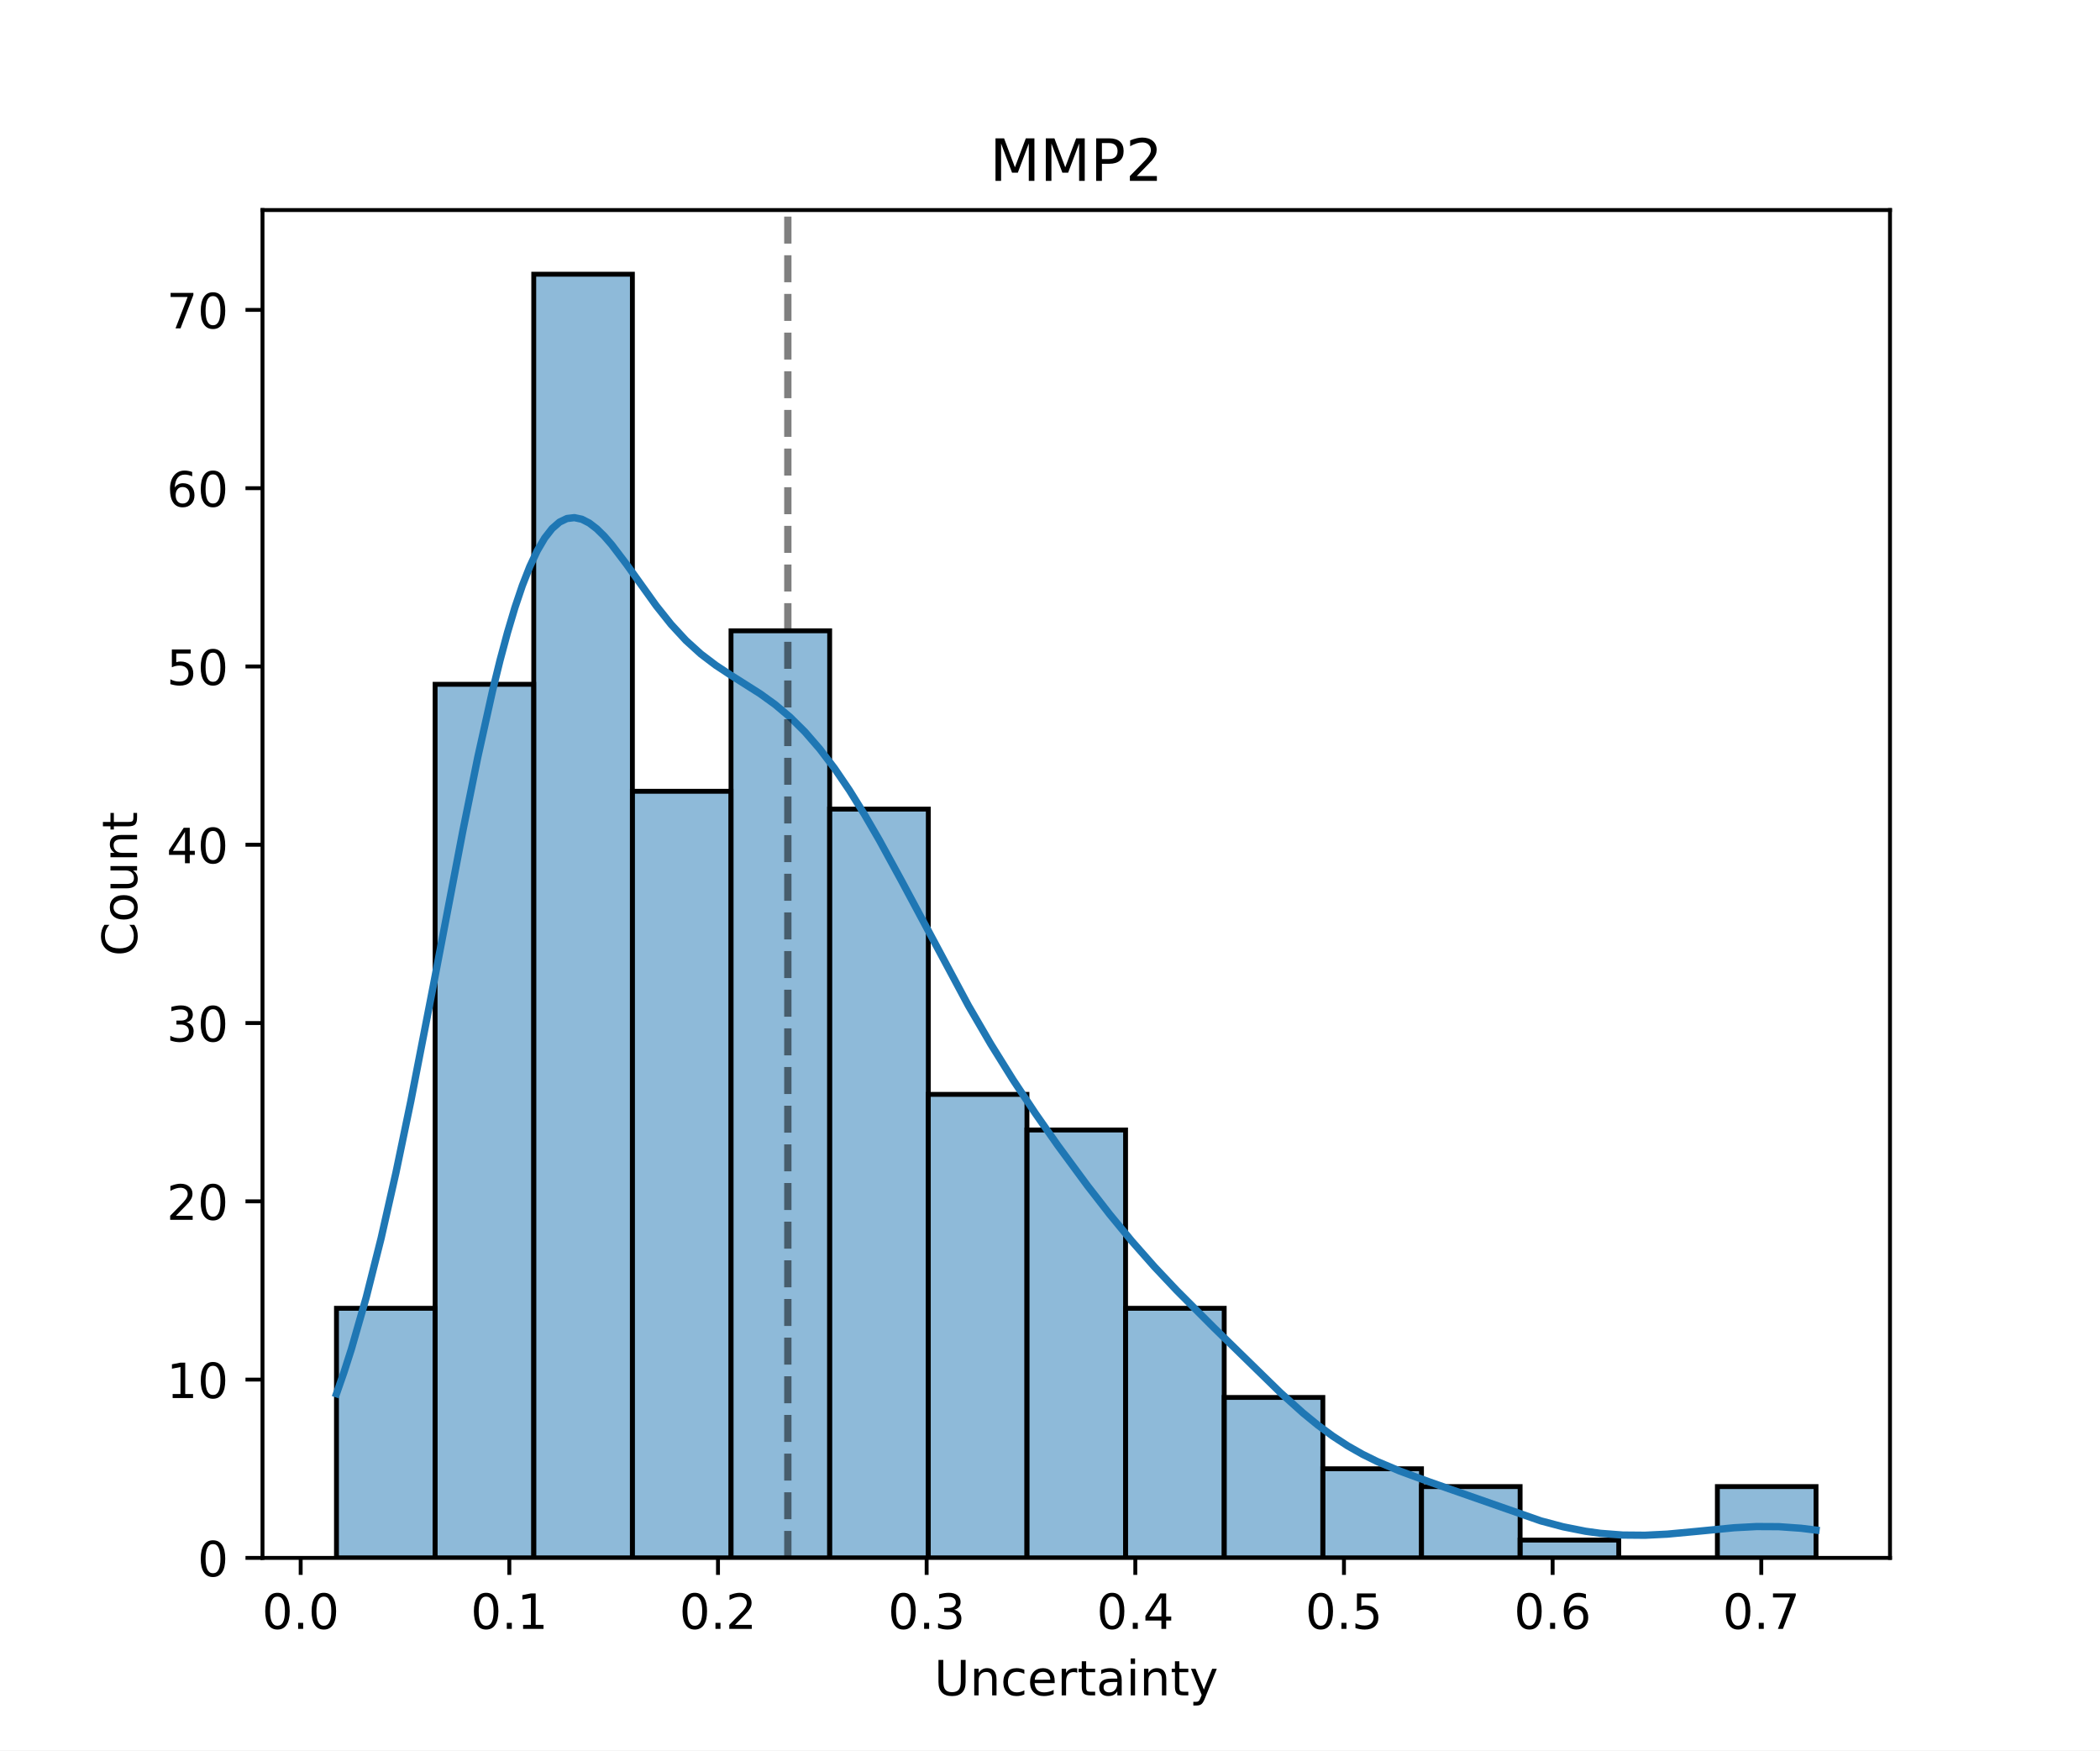
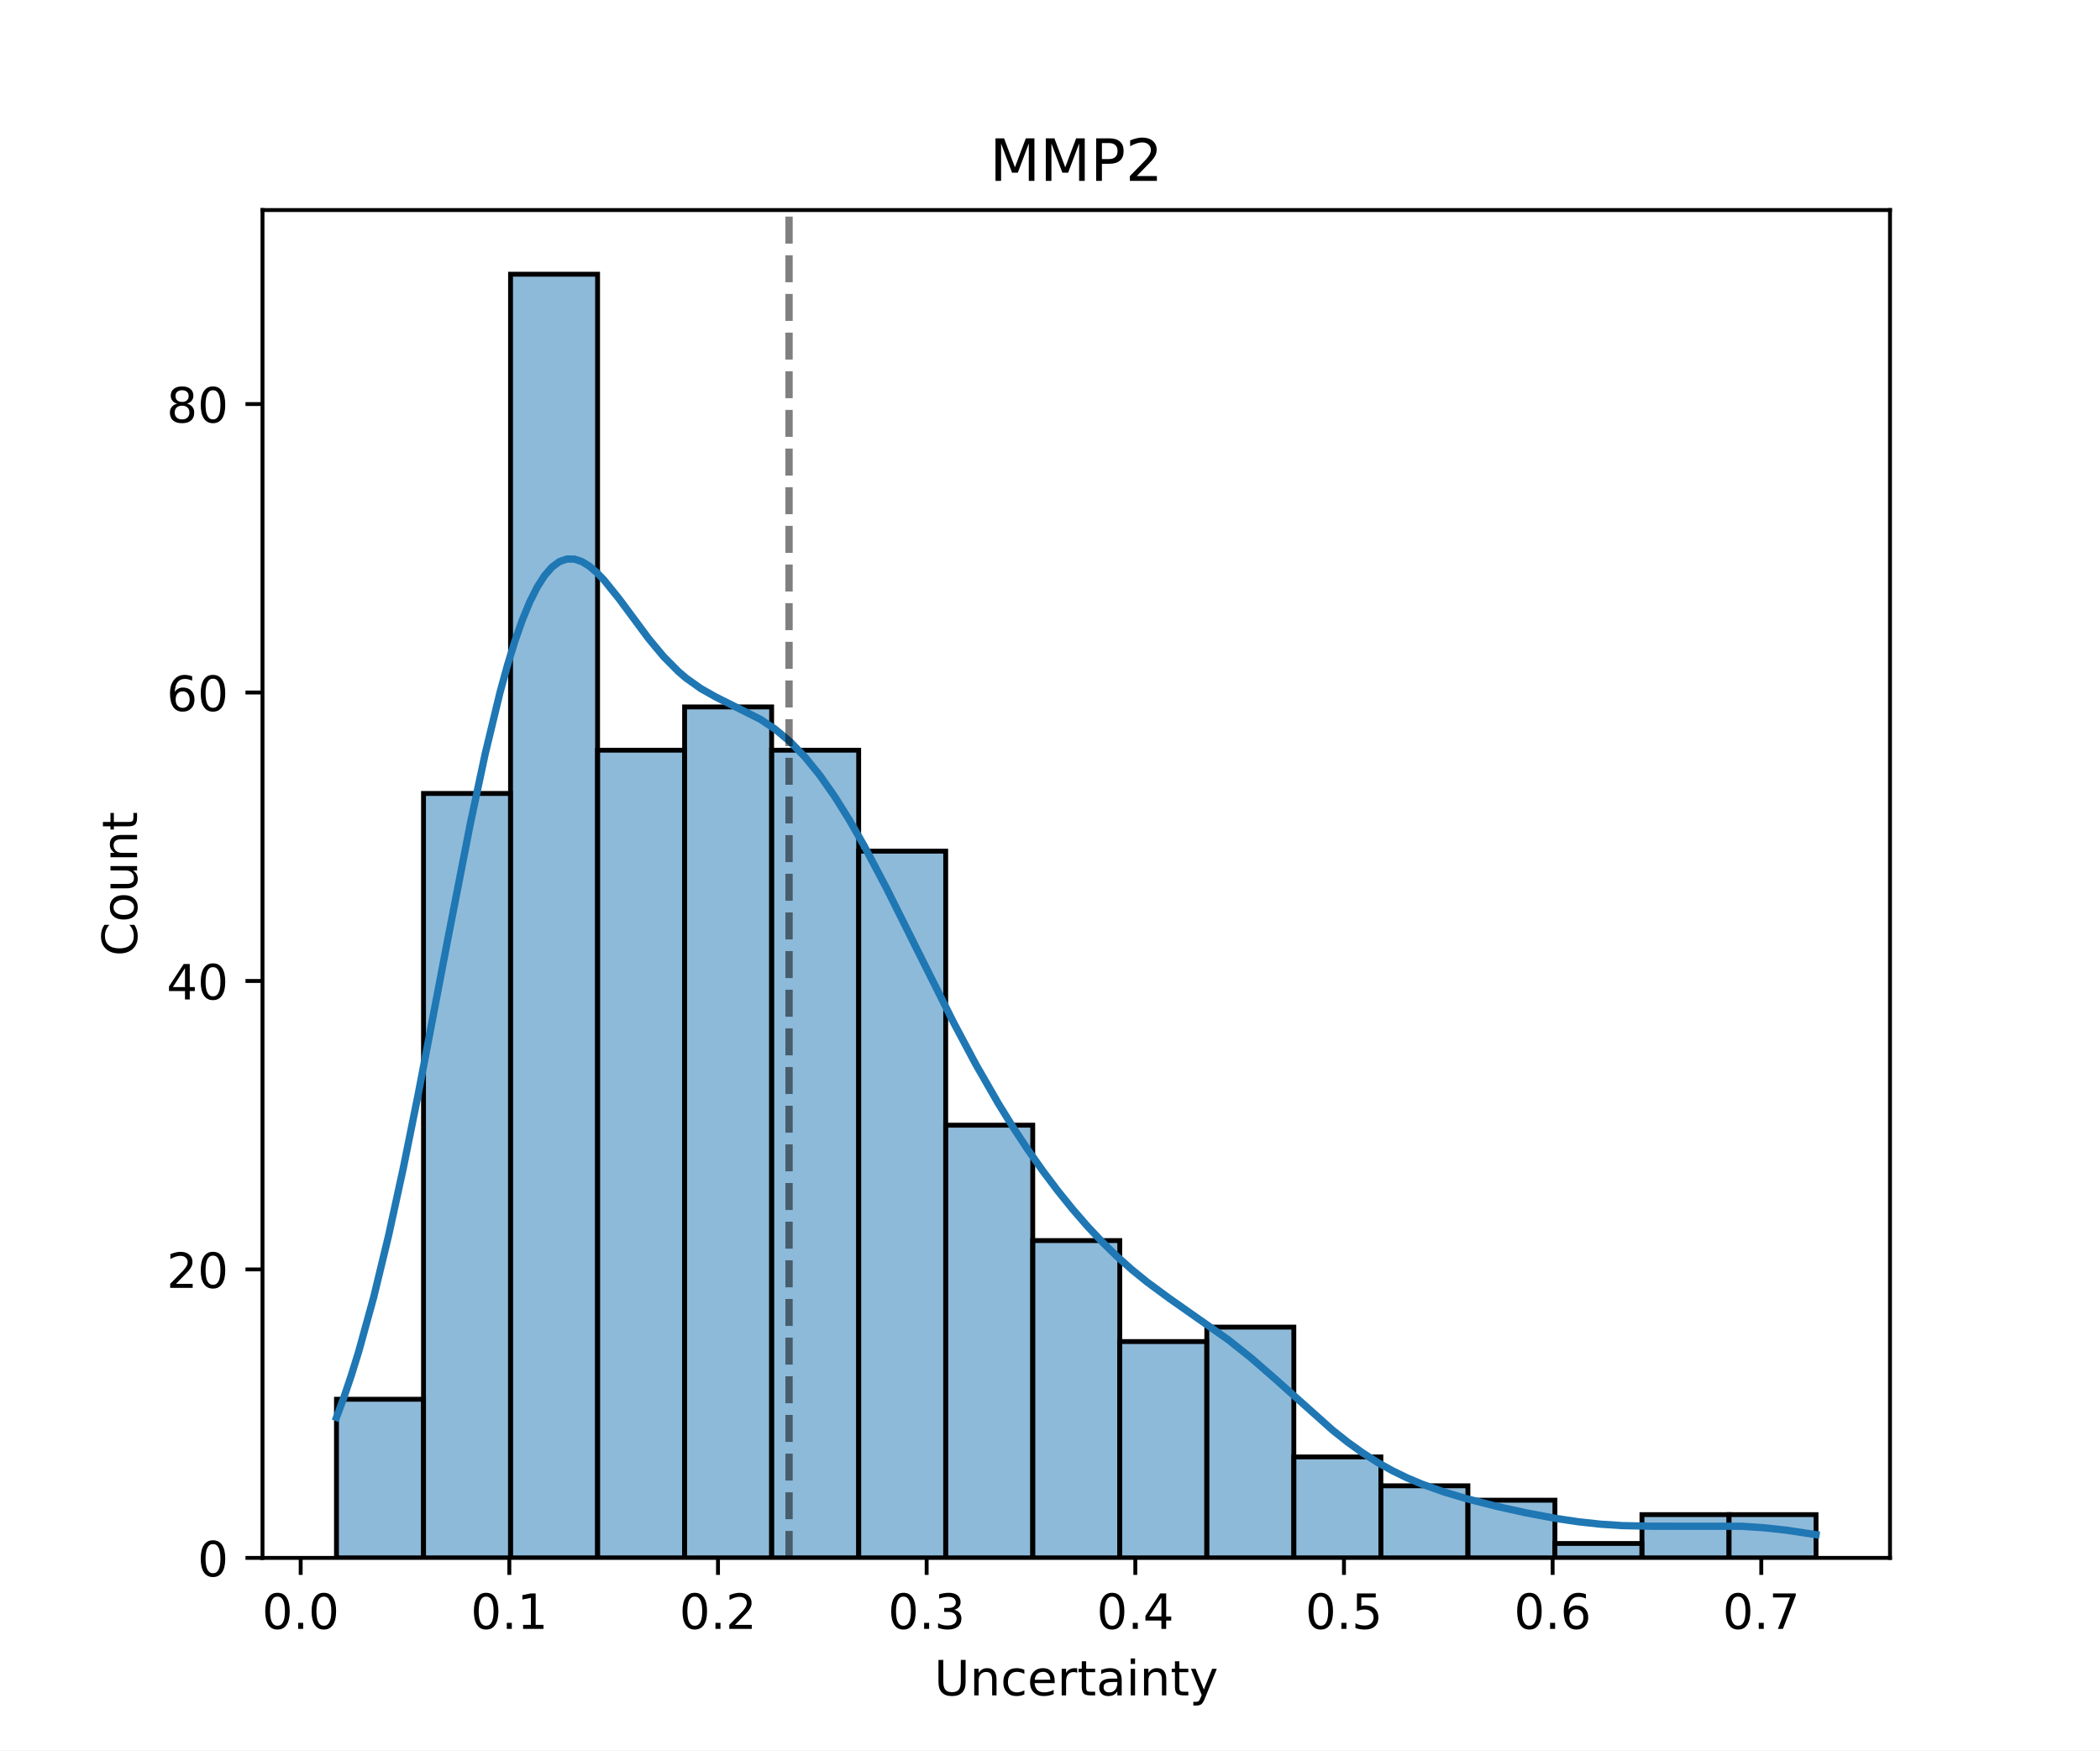
<svg xmlns="http://www.w3.org/2000/svg" xmlns:xlink="http://www.w3.org/1999/xlink" width="432pt" height="360pt" viewBox="0 0 432 360" version="1.1">
  <defs>
    <style type="text/css">*{stroke-linejoin: round; stroke-linecap: butt}</style>
  </defs>
  <g id="figure_1">
    <g id="patch_1">
      <path d="M 0 360  L 432 360  L 432 0  L 0 0  z " style="fill: #ffffff" />
    </g>
    <g id="axes_1">
      <g id="patch_2">
        <path d="M 54 320.4  L 388.8 320.4  L 388.8 43.2  L 54 43.2  z " style="fill: #ffffff" />
      </g>
      <g id="patch_3">
-         <path d="M 69.218 320.4  L 89.509 320.4  L 89.509 269.067  L 69.218 269.067  z " clip-path="url(#pa993a6d101)" style="fill: #1f77b4; fill-opacity: 0.5; stroke: #000000; stroke-linejoin: miter" />
+         <path d="M 69.218 320.4  L 87.122 320.4  L 87.122 287.771  L 69.218 287.771  z " clip-path="url(#p319f22c70b)" style="fill: #1f77b4; fill-opacity: 0.5; stroke: #000000; stroke-linejoin: miter" />
      </g>
      <g id="patch_4">
-         <path d="M 89.509 320.4  L 109.8 320.4  L 109.8 140.733  L 89.509 140.733  z " clip-path="url(#pa993a6d101)" style="fill: #1f77b4; fill-opacity: 0.5; stroke: #000000; stroke-linejoin: miter" />
+         <path d="M 87.122 320.4  L 105.026 320.4  L 105.026 163.187  L 87.122 163.187  z " clip-path="url(#p319f22c70b)" style="fill: #1f77b4; fill-opacity: 0.5; stroke: #000000; stroke-linejoin: miter" />
      </g>
      <g id="patch_5">
-         <path d="M 109.8 320.4  L 130.091 320.4  L 130.091 56.4  L 109.8 56.4  z " clip-path="url(#pa993a6d101)" style="fill: #1f77b4; fill-opacity: 0.5; stroke: #000000; stroke-linejoin: miter" />
+         <path d="M 105.026 320.4  L 122.929 320.4  L 122.929 56.4  L 105.026 56.4  z " clip-path="url(#p319f22c70b)" style="fill: #1f77b4; fill-opacity: 0.5; stroke: #000000; stroke-linejoin: miter" />
      </g>
      <g id="patch_6">
-         <path d="M 130.091 320.4  L 150.382 320.4  L 150.382 162.733  L 130.091 162.733  z " clip-path="url(#pa993a6d101)" style="fill: #1f77b4; fill-opacity: 0.5; stroke: #000000; stroke-linejoin: miter" />
+         <path d="M 122.929 320.4  L 140.833 320.4  L 140.833 154.288  L 122.929 154.288  z " clip-path="url(#p319f22c70b)" style="fill: #1f77b4; fill-opacity: 0.5; stroke: #000000; stroke-linejoin: miter" />
      </g>
      <g id="patch_7">
-         <path d="M 150.382 320.4  L 170.673 320.4  L 170.673 129.733  L 150.382 129.733  z " clip-path="url(#pa993a6d101)" style="fill: #1f77b4; fill-opacity: 0.5; stroke: #000000; stroke-linejoin: miter" />
+         <path d="M 140.833 320.4  L 158.737 320.4  L 158.737 145.389  L 140.833 145.389  z " clip-path="url(#p319f22c70b)" style="fill: #1f77b4; fill-opacity: 0.5; stroke: #000000; stroke-linejoin: miter" />
      </g>
      <g id="patch_8">
-         <path d="M 170.673 320.4  L 190.964 320.4  L 190.964 166.4  L 170.673 166.4  z " clip-path="url(#pa993a6d101)" style="fill: #1f77b4; fill-opacity: 0.5; stroke: #000000; stroke-linejoin: miter" />
+         <path d="M 158.737 320.4  L 176.641 320.4  L 176.641 154.288  L 158.737 154.288  z " clip-path="url(#p319f22c70b)" style="fill: #1f77b4; fill-opacity: 0.5; stroke: #000000; stroke-linejoin: miter" />
      </g>
      <g id="patch_9">
-         <path d="M 190.964 320.4  L 211.255 320.4  L 211.255 225.067  L 190.964 225.067  z " clip-path="url(#pa993a6d101)" style="fill: #1f77b4; fill-opacity: 0.5; stroke: #000000; stroke-linejoin: miter" />
+         <path d="M 176.641 320.4  L 194.544 320.4  L 194.544 175.052  L 176.641 175.052  z " clip-path="url(#p319f22c70b)" style="fill: #1f77b4; fill-opacity: 0.5; stroke: #000000; stroke-linejoin: miter" />
      </g>
      <g id="patch_10">
-         <path d="M 211.255 320.4  L 231.545 320.4  L 231.545 232.4  L 211.255 232.4  z " clip-path="url(#pa993a6d101)" style="fill: #1f77b4; fill-opacity: 0.5; stroke: #000000; stroke-linejoin: miter" />
+         <path d="M 194.544 320.4  L 212.448 320.4  L 212.448 231.411  L 194.544 231.411  z " clip-path="url(#p319f22c70b)" style="fill: #1f77b4; fill-opacity: 0.5; stroke: #000000; stroke-linejoin: miter" />
      </g>
      <g id="patch_11">
-         <path d="M 231.545 320.4  L 251.836 320.4  L 251.836 269.067  L 231.545 269.067  z " clip-path="url(#pa993a6d101)" style="fill: #1f77b4; fill-opacity: 0.5; stroke: #000000; stroke-linejoin: miter" />
+         <path d="M 212.448 320.4  L 230.352 320.4  L 230.352 255.142  L 212.448 255.142  z " clip-path="url(#p319f22c70b)" style="fill: #1f77b4; fill-opacity: 0.5; stroke: #000000; stroke-linejoin: miter" />
      </g>
      <g id="patch_12">
-         <path d="M 251.836 320.4  L 272.127 320.4  L 272.127 287.4  L 251.836 287.4  z " clip-path="url(#pa993a6d101)" style="fill: #1f77b4; fill-opacity: 0.5; stroke: #000000; stroke-linejoin: miter" />
+         <path d="M 230.352 320.4  L 248.256 320.4  L 248.256 275.906  L 230.352 275.906  z " clip-path="url(#p319f22c70b)" style="fill: #1f77b4; fill-opacity: 0.5; stroke: #000000; stroke-linejoin: miter" />
      </g>
      <g id="patch_13">
-         <path d="M 272.127 320.4  L 292.418 320.4  L 292.418 302.067  L 272.127 302.067  z " clip-path="url(#pa993a6d101)" style="fill: #1f77b4; fill-opacity: 0.5; stroke: #000000; stroke-linejoin: miter" />
+         <path d="M 248.256 320.4  L 266.159 320.4  L 266.159 272.939  L 248.256 272.939  z " clip-path="url(#p319f22c70b)" style="fill: #1f77b4; fill-opacity: 0.5; stroke: #000000; stroke-linejoin: miter" />
      </g>
      <g id="patch_14">
-         <path d="M 292.418 320.4  L 312.709 320.4  L 312.709 305.733  L 292.418 305.733  z " clip-path="url(#pa993a6d101)" style="fill: #1f77b4; fill-opacity: 0.5; stroke: #000000; stroke-linejoin: miter" />
+         <path d="M 266.159 320.4  L 284.063 320.4  L 284.063 299.636  L 266.159 299.636  z " clip-path="url(#p319f22c70b)" style="fill: #1f77b4; fill-opacity: 0.5; stroke: #000000; stroke-linejoin: miter" />
      </g>
      <g id="patch_15">
-         <path d="M 312.709 320.4  L 333 320.4  L 333 316.733  L 312.709 316.733  z " clip-path="url(#pa993a6d101)" style="fill: #1f77b4; fill-opacity: 0.5; stroke: #000000; stroke-linejoin: miter" />
+         <path d="M 284.063 320.4  L 301.967 320.4  L 301.967 305.569  L 284.063 305.569  z " clip-path="url(#p319f22c70b)" style="fill: #1f77b4; fill-opacity: 0.5; stroke: #000000; stroke-linejoin: miter" />
      </g>
      <g id="patch_16">
-         <path d="M 333 320.4  L 353.291 320.4  L 353.291 320.4  L 333 320.4  z " clip-path="url(#pa993a6d101)" style="fill: #1f77b4; fill-opacity: 0.5; stroke: #000000; stroke-linejoin: miter" />
+         <path d="M 301.967 320.4  L 319.871 320.4  L 319.871 308.535  L 301.967 308.535  z " clip-path="url(#p319f22c70b)" style="fill: #1f77b4; fill-opacity: 0.5; stroke: #000000; stroke-linejoin: miter" />
      </g>
      <g id="patch_17">
-         <path d="M 353.291 320.4  L 373.582 320.4  L 373.582 305.733  L 353.291 305.733  z " clip-path="url(#pa993a6d101)" style="fill: #1f77b4; fill-opacity: 0.5; stroke: #000000; stroke-linejoin: miter" />
+         <path d="M 319.871 320.4  L 337.774 320.4  L 337.774 317.434  L 319.871 317.434  z " clip-path="url(#p319f22c70b)" style="fill: #1f77b4; fill-opacity: 0.5; stroke: #000000; stroke-linejoin: miter" />
+       </g>
+       <g id="patch_18">
+         <path d="M 337.774 320.4  L 355.678 320.4  L 355.678 311.501  L 337.774 311.501  z " clip-path="url(#p319f22c70b)" style="fill: #1f77b4; fill-opacity: 0.5; stroke: #000000; stroke-linejoin: miter" />
+       </g>
+       <g id="patch_19">
+         <path d="M 355.678 320.4  L 373.582 320.4  L 373.582 311.501  L 355.678 311.501  z " clip-path="url(#p319f22c70b)" style="fill: #1f77b4; fill-opacity: 0.5; stroke: #000000; stroke-linejoin: miter" />
      </g>
      <g id="matplotlib.axis_1">
        <g id="xtick_1">
          <g id="line2d_1">
            <defs>
-               <path id="mb281f52b2d" d="M 0 0  L 0 3.5  " style="stroke: #000000; stroke-width: 0.8" />
+               <path id="m551ea3396e" d="M 0 0  L 0 3.5  " style="stroke: #000000; stroke-width: 0.8" />
            </defs>
            <g>
-               <use xlink:href="#mb281f52b2d" x="61.853" y="320.4" style="stroke: #000000; stroke-width: 0.8" />
+               <use xlink:href="#m551ea3396e" x="61.853" y="320.4" style="stroke: #000000; stroke-width: 0.8" />
            </g>
          </g>
          <g id="text_1">
            <g transform="translate(53.90095 334.9984) scale(0.1 -0.1)">
              <defs>
                <path id="DejaVuSans-30" d="M 2034 4250  Q 1547 4250 1301 3770  Q 1056 3291 1056 2328  Q 1056 1369 1301 889  Q 1547 409 2034 409  Q 2525 409 2770 889  Q 3016 1369 3016 2328  Q 3016 3291 2770 3770  Q 2525 4250 2034 4250  z M 2034 4750  Q 2819 4750 3233 4129  Q 3647 3509 3647 2328  Q 3647 1150 3233 529  Q 2819 -91 2034 -91  Q 1250 -91 836 529  Q 422 1150 422 2328  Q 422 3509 836 4129  Q 1250 4750 2034 4750  z " transform="scale(0.015625)" />
                <path id="DejaVuSans-2e" d="M 684 794  L 1344 794  L 1344 0  L 684 0  L 684 794  z " transform="scale(0.015625)" />
              </defs>
              <use xlink:href="#DejaVuSans-30" />
              <use xlink:href="#DejaVuSans-2e" transform="translate(63.62305 0)" />
              <use xlink:href="#DejaVuSans-30" transform="translate(95.41016 0)" />
            </g>
          </g>
        </g>
        <g id="xtick_2">
          <g id="line2d_2">
            <g>
-               <use xlink:href="#mb281f52b2d" x="104.777" y="320.4" style="stroke: #000000; stroke-width: 0.8" />
+               <use xlink:href="#m551ea3396e" x="104.777" y="320.4" style="stroke: #000000; stroke-width: 0.8" />
            </g>
          </g>
          <g id="text_2">
            <g transform="translate(96.82496 334.9984) scale(0.1 -0.1)">
              <defs>
                <path id="DejaVuSans-31" d="M 794 531  L 1825 531  L 1825 4091  L 703 3866  L 703 4441  L 1819 4666  L 2450 4666  L 2450 531  L 3481 531  L 3481 0  L 794 0  L 794 531  z " transform="scale(0.015625)" />
              </defs>
              <use xlink:href="#DejaVuSans-30" />
              <use xlink:href="#DejaVuSans-2e" transform="translate(63.62305 0)" />
              <use xlink:href="#DejaVuSans-31" transform="translate(95.41016 0)" />
            </g>
          </g>
        </g>
        <g id="xtick_3">
          <g id="line2d_3">
            <g>
-               <use xlink:href="#mb281f52b2d" x="147.701" y="320.4" style="stroke: #000000; stroke-width: 0.8" />
+               <use xlink:href="#m551ea3396e" x="147.701" y="320.4" style="stroke: #000000; stroke-width: 0.8" />
            </g>
          </g>
          <g id="text_3">
            <g transform="translate(139.749 334.9984) scale(0.1 -0.1)">
              <defs>
                <path id="DejaVuSans-32" d="M 1228 531  L 3431 531  L 3431 0  L 469 0  L 469 531  Q 828 903 1448 1529  Q 2069 2156 2228 2338  Q 2531 2678 2651 2914  Q 2772 3150 2772 3378  Q 2772 3750 2511 3984  Q 2250 4219 1831 4219  Q 1534 4219 1204 4116  Q 875 4013 500 3803  L 500 4441  Q 881 4594 1212 4672  Q 1544 4750 1819 4750  Q 2544 4750 2975 4387  Q 3406 4025 3406 3419  Q 3406 3131 3298 2873  Q 3191 2616 2906 2266  Q 2828 2175 2409 1742  Q 1991 1309 1228 531  z " transform="scale(0.015625)" />
              </defs>
              <use xlink:href="#DejaVuSans-30" />
              <use xlink:href="#DejaVuSans-2e" transform="translate(63.62305 0)" />
              <use xlink:href="#DejaVuSans-32" transform="translate(95.41016 0)" />
            </g>
          </g>
        </g>
        <g id="xtick_4">
          <g id="line2d_4">
            <g>
-               <use xlink:href="#mb281f52b2d" x="190.625" y="320.4" style="stroke: #000000; stroke-width: 0.8" />
+               <use xlink:href="#m551ea3396e" x="190.625" y="320.4" style="stroke: #000000; stroke-width: 0.8" />
            </g>
          </g>
          <g id="text_4">
            <g transform="translate(182.673 334.9984) scale(0.1 -0.1)">
              <defs>
                <path id="DejaVuSans-33" d="M 2597 2516  Q 3050 2419 3304 2112  Q 3559 1806 3559 1356  Q 3559 666 3084 287  Q 2609 -91 1734 -91  Q 1441 -91 1130 -33  Q 819 25 488 141  L 488 750  Q 750 597 1062 519  Q 1375 441 1716 441  Q 2309 441 2620 675  Q 2931 909 2931 1356  Q 2931 1769 2642 2001  Q 2353 2234 1838 2234  L 1294 2234  L 1294 2753  L 1863 2753  Q 2328 2753 2575 2939  Q 2822 3125 2822 3475  Q 2822 3834 2567 4026  Q 2313 4219 1838 4219  Q 1578 4219 1281 4162  Q 984 4106 628 3988  L 628 4550  Q 988 4650 1302 4700  Q 1616 4750 1894 4750  Q 2613 4750 3031 4423  Q 3450 4097 3450 3541  Q 3450 3153 3228 2886  Q 3006 2619 2597 2516  z " transform="scale(0.015625)" />
              </defs>
              <use xlink:href="#DejaVuSans-30" />
              <use xlink:href="#DejaVuSans-2e" transform="translate(63.62305 0)" />
              <use xlink:href="#DejaVuSans-33" transform="translate(95.41016 0)" />
            </g>
          </g>
        </g>
        <g id="xtick_5">
          <g id="line2d_5">
            <g>
-               <use xlink:href="#mb281f52b2d" x="233.549" y="320.4" style="stroke: #000000; stroke-width: 0.8" />
+               <use xlink:href="#m551ea3396e" x="233.549" y="320.4" style="stroke: #000000; stroke-width: 0.8" />
            </g>
          </g>
          <g id="text_5">
            <g transform="translate(225.597 334.9984) scale(0.1 -0.1)">
              <defs>
                <path id="DejaVuSans-34" d="M 2419 4116  L 825 1625  L 2419 1625  L 2419 4116  z M 2253 4666  L 3047 4666  L 3047 1625  L 3713 1625  L 3713 1100  L 3047 1100  L 3047 0  L 2419 0  L 2419 1100  L 313 1100  L 313 1709  L 2253 4666  z " transform="scale(0.015625)" />
              </defs>
              <use xlink:href="#DejaVuSans-30" />
              <use xlink:href="#DejaVuSans-2e" transform="translate(63.62305 0)" />
              <use xlink:href="#DejaVuSans-34" transform="translate(95.41016 0)" />
            </g>
          </g>
        </g>
        <g id="xtick_6">
          <g id="line2d_6">
            <g>
-               <use xlink:href="#mb281f52b2d" x="276.473" y="320.4" style="stroke: #000000; stroke-width: 0.8" />
+               <use xlink:href="#m551ea3396e" x="276.473" y="320.4" style="stroke: #000000; stroke-width: 0.8" />
            </g>
          </g>
          <g id="text_6">
            <g transform="translate(268.521 334.9984) scale(0.1 -0.1)">
              <defs>
                <path id="DejaVuSans-35" d="M 691 4666  L 3169 4666  L 3169 4134  L 1269 4134  L 1269 2991  Q 1406 3038 1543 3061  Q 1681 3084 1819 3084  Q 2600 3084 3056 2656  Q 3513 2228 3513 1497  Q 3513 744 3044 326  Q 2575 -91 1722 -91  Q 1428 -91 1123 -41  Q 819 9 494 109  L 494 744  Q 775 591 1075 516  Q 1375 441 1709 441  Q 2250 441 2565 725  Q 2881 1009 2881 1497  Q 2881 1984 2565 2268  Q 2250 2553 1709 2553  Q 1456 2553 1204 2497  Q 953 2441 691 2322  L 691 4666  z " transform="scale(0.015625)" />
              </defs>
              <use xlink:href="#DejaVuSans-30" />
              <use xlink:href="#DejaVuSans-2e" transform="translate(63.62305 0)" />
              <use xlink:href="#DejaVuSans-35" transform="translate(95.41016 0)" />
            </g>
          </g>
        </g>
        <g id="xtick_7">
          <g id="line2d_7">
            <g>
-               <use xlink:href="#mb281f52b2d" x="319.397" y="320.4" style="stroke: #000000; stroke-width: 0.8" />
+               <use xlink:href="#m551ea3396e" x="319.397" y="320.4" style="stroke: #000000; stroke-width: 0.8" />
            </g>
          </g>
          <g id="text_7">
            <g transform="translate(311.445 334.9984) scale(0.1 -0.1)">
              <defs>
                <path id="DejaVuSans-36" d="M 2113 2584  Q 1688 2584 1439 2293  Q 1191 2003 1191 1497  Q 1191 994 1439 701  Q 1688 409 2113 409  Q 2538 409 2786 701  Q 3034 994 3034 1497  Q 3034 2003 2786 2293  Q 2538 2584 2113 2584  z M 3366 4563  L 3366 3988  Q 3128 4100 2886 4159  Q 2644 4219 2406 4219  Q 1781 4219 1451 3797  Q 1122 3375 1075 2522  Q 1259 2794 1537 2939  Q 1816 3084 2150 3084  Q 2853 3084 3261 2657  Q 3669 2231 3669 1497  Q 3669 778 3244 343  Q 2819 -91 2113 -91  Q 1303 -91 875 529  Q 447 1150 447 2328  Q 447 3434 972 4092  Q 1497 4750 2381 4750  Q 2619 4750 2861 4703  Q 3103 4656 3366 4563  z " transform="scale(0.015625)" />
              </defs>
              <use xlink:href="#DejaVuSans-30" />
              <use xlink:href="#DejaVuSans-2e" transform="translate(63.62305 0)" />
              <use xlink:href="#DejaVuSans-36" transform="translate(95.41016 0)" />
            </g>
          </g>
        </g>
        <g id="xtick_8">
          <g id="line2d_8">
            <g>
-               <use xlink:href="#mb281f52b2d" x="362.321" y="320.4" style="stroke: #000000; stroke-width: 0.8" />
+               <use xlink:href="#m551ea3396e" x="362.321" y="320.4" style="stroke: #000000; stroke-width: 0.8" />
            </g>
          </g>
          <g id="text_8">
            <g transform="translate(354.369 334.9984) scale(0.1 -0.1)">
              <defs>
                <path id="DejaVuSans-37" d="M 525 4666  L 3525 4666  L 3525 4397  L 1831 0  L 1172 0  L 2766 4134  L 525 4134  L 525 4666  z " transform="scale(0.015625)" />
              </defs>
              <use xlink:href="#DejaVuSans-30" />
              <use xlink:href="#DejaVuSans-2e" transform="translate(63.62305 0)" />
              <use xlink:href="#DejaVuSans-37" transform="translate(95.41016 0)" />
            </g>
          </g>
        </g>
        <g id="text_9">
          <g transform="translate(192.1891 348.6766) scale(0.1 -0.1)">
            <defs>
              <path id="DejaVuSans-55" d="M 556 4666  L 1191 4666  L 1191 1831  Q 1191 1081 1462 751  Q 1734 422 2344 422  Q 2950 422 3222 751  Q 3494 1081 3494 1831  L 3494 4666  L 4128 4666  L 4128 1753  Q 4128 841 3676 375  Q 3225 -91 2344 -91  Q 1459 -91 1007 375  Q 556 841 556 1753  L 556 4666  z " transform="scale(0.015625)" />
              <path id="DejaVuSans-6e" d="M 3513 2113  L 3513 0  L 2938 0  L 2938 2094  Q 2938 2591 2744 2837  Q 2550 3084 2163 3084  Q 1697 3084 1428 2787  Q 1159 2491 1159 1978  L 1159 0  L 581 0  L 581 3500  L 1159 3500  L 1159 2956  Q 1366 3272 1645 3428  Q 1925 3584 2291 3584  Q 2894 3584 3203 3211  Q 3513 2838 3513 2113  z " transform="scale(0.015625)" />
              <path id="DejaVuSans-63" d="M 3122 3366  L 3122 2828  Q 2878 2963 2633 3030  Q 2388 3097 2138 3097  Q 1578 3097 1268 2742  Q 959 2388 959 1747  Q 959 1106 1268 751  Q 1578 397 2138 397  Q 2388 397 2633 464  Q 2878 531 3122 666  L 3122 134  Q 2881 22 2623 -34  Q 2366 -91 2075 -91  Q 1284 -91 818 406  Q 353 903 353 1747  Q 353 2603 823 3093  Q 1294 3584 2113 3584  Q 2378 3584 2631 3529  Q 2884 3475 3122 3366  z " transform="scale(0.015625)" />
              <path id="DejaVuSans-65" d="M 3597 1894  L 3597 1613  L 953 1613  Q 991 1019 1311 708  Q 1631 397 2203 397  Q 2534 397 2845 478  Q 3156 559 3463 722  L 3463 178  Q 3153 47 2828 -22  Q 2503 -91 2169 -91  Q 1331 -91 842 396  Q 353 884 353 1716  Q 353 2575 817 3079  Q 1281 3584 2069 3584  Q 2775 3584 3186 3129  Q 3597 2675 3597 1894  z M 3022 2063  Q 3016 2534 2758 2815  Q 2500 3097 2075 3097  Q 1594 3097 1305 2825  Q 1016 2553 972 2059  L 3022 2063  z " transform="scale(0.015625)" />
              <path id="DejaVuSans-72" d="M 2631 2963  Q 2534 3019 2420 3045  Q 2306 3072 2169 3072  Q 1681 3072 1420 2755  Q 1159 2438 1159 1844  L 1159 0  L 581 0  L 581 3500  L 1159 3500  L 1159 2956  Q 1341 3275 1631 3429  Q 1922 3584 2338 3584  Q 2397 3584 2469 3576  Q 2541 3569 2628 3553  L 2631 2963  z " transform="scale(0.015625)" />
              <path id="DejaVuSans-74" d="M 1172 4494  L 1172 3500  L 2356 3500  L 2356 3053  L 1172 3053  L 1172 1153  Q 1172 725 1289 603  Q 1406 481 1766 481  L 2356 481  L 2356 0  L 1766 0  Q 1100 0 847 248  Q 594 497 594 1153  L 594 3053  L 172 3053  L 172 3500  L 594 3500  L 594 4494  L 1172 4494  z " transform="scale(0.015625)" />
              <path id="DejaVuSans-61" d="M 2194 1759  Q 1497 1759 1228 1600  Q 959 1441 959 1056  Q 959 750 1161 570  Q 1363 391 1709 391  Q 2188 391 2477 730  Q 2766 1069 2766 1631  L 2766 1759  L 2194 1759  z M 3341 1997  L 3341 0  L 2766 0  L 2766 531  Q 2569 213 2275 61  Q 1981 -91 1556 -91  Q 1019 -91 701 211  Q 384 513 384 1019  Q 384 1609 779 1909  Q 1175 2209 1959 2209  L 2766 2209  L 2766 2266  Q 2766 2663 2505 2880  Q 2244 3097 1772 3097  Q 1472 3097 1187 3025  Q 903 2953 641 2809  L 641 3341  Q 956 3463 1253 3523  Q 1550 3584 1831 3584  Q 2591 3584 2966 3190  Q 3341 2797 3341 1997  z " transform="scale(0.015625)" />
              <path id="DejaVuSans-69" d="M 603 3500  L 1178 3500  L 1178 0  L 603 0  L 603 3500  z M 603 4863  L 1178 4863  L 1178 4134  L 603 4134  L 603 4863  z " transform="scale(0.015625)" />
              <path id="DejaVuSans-79" d="M 2059 -325  Q 1816 -950 1584 -1140  Q 1353 -1331 966 -1331  L 506 -1331  L 506 -850  L 844 -850  Q 1081 -850 1212 -737  Q 1344 -625 1503 -206  L 1606 56  L 191 3500  L 800 3500  L 1894 763  L 2988 3500  L 3597 3500  L 2059 -325  z " transform="scale(0.015625)" />
            </defs>
            <use xlink:href="#DejaVuSans-55" />
            <use xlink:href="#DejaVuSans-6e" transform="translate(73.19336 0)" />
            <use xlink:href="#DejaVuSans-63" transform="translate(136.5723 0)" />
            <use xlink:href="#DejaVuSans-65" transform="translate(191.5527 0)" />
            <use xlink:href="#DejaVuSans-72" transform="translate(253.0762 0)" />
            <use xlink:href="#DejaVuSans-74" transform="translate(294.1895 0)" />
            <use xlink:href="#DejaVuSans-61" transform="translate(333.3984 0)" />
            <use xlink:href="#DejaVuSans-69" transform="translate(394.6777 0)" />
            <use xlink:href="#DejaVuSans-6e" transform="translate(422.4609 0)" />
            <use xlink:href="#DejaVuSans-74" transform="translate(485.8398 0)" />
            <use xlink:href="#DejaVuSans-79" transform="translate(525.0488 0)" />
          </g>
        </g>
      </g>
      <g id="matplotlib.axis_2">
        <g id="ytick_1">
          <g id="line2d_9">
            <defs>
-               <path id="m5d17733ad2" d="M 0 0  L -3.5 0  " style="stroke: #000000; stroke-width: 0.8" />
+               <path id="mfc60603c7c" d="M 0 0  L -3.5 0  " style="stroke: #000000; stroke-width: 0.8" />
            </defs>
            <g>
-               <use xlink:href="#m5d17733ad2" x="54" y="320.4" style="stroke: #000000; stroke-width: 0.8" />
+               <use xlink:href="#mfc60603c7c" x="54" y="320.4" style="stroke: #000000; stroke-width: 0.8" />
            </g>
          </g>
          <g id="text_10">
            <g transform="translate(40.6375 324.1992) scale(0.1 -0.1)">
              <use xlink:href="#DejaVuSans-30" />
            </g>
          </g>
        </g>
        <g id="ytick_2">
          <g id="line2d_10">
            <g>
-               <use xlink:href="#m5d17733ad2" x="54" y="283.733" style="stroke: #000000; stroke-width: 0.8" />
+               <use xlink:href="#mfc60603c7c" x="54" y="261.074" style="stroke: #000000; stroke-width: 0.8" />
            </g>
          </g>
          <g id="text_11">
-             <g transform="translate(34.275 287.5326) scale(0.1 -0.1)">
-               <use xlink:href="#DejaVuSans-31" />
+             <g transform="translate(34.275 264.8734) scale(0.1 -0.1)">
+               <use xlink:href="#DejaVuSans-32" />
              <use xlink:href="#DejaVuSans-30" transform="translate(63.62305 0)" />
            </g>
          </g>
        </g>
        <g id="ytick_3">
          <g id="line2d_11">
            <g>
-               <use xlink:href="#m5d17733ad2" x="54" y="247.067" style="stroke: #000000; stroke-width: 0.8" />
+               <use xlink:href="#mfc60603c7c" x="54" y="201.748" style="stroke: #000000; stroke-width: 0.8" />
            </g>
          </g>
          <g id="text_12">
-             <g transform="translate(34.275 250.8659) scale(0.1 -0.1)">
-               <use xlink:href="#DejaVuSans-32" />
+             <g transform="translate(34.275 205.5475) scale(0.1 -0.1)">
+               <use xlink:href="#DejaVuSans-34" />
              <use xlink:href="#DejaVuSans-30" transform="translate(63.62305 0)" />
            </g>
          </g>
        </g>
        <g id="ytick_4">
          <g id="line2d_12">
            <g>
-               <use xlink:href="#m5d17733ad2" x="54" y="210.4" style="stroke: #000000; stroke-width: 0.8" />
+               <use xlink:href="#mfc60603c7c" x="54" y="142.422" style="stroke: #000000; stroke-width: 0.8" />
            </g>
          </g>
          <g id="text_13">
-             <g transform="translate(34.275 214.1992) scale(0.1 -0.1)">
-               <use xlink:href="#DejaVuSans-33" />
+             <g transform="translate(34.275 146.2217) scale(0.1 -0.1)">
+               <use xlink:href="#DejaVuSans-36" />
              <use xlink:href="#DejaVuSans-30" transform="translate(63.62305 0)" />
            </g>
          </g>
        </g>
        <g id="ytick_5">
          <g id="line2d_13">
            <g>
-               <use xlink:href="#m5d17733ad2" x="54" y="173.733" style="stroke: #000000; stroke-width: 0.8" />
+               <use xlink:href="#mfc60603c7c" x="54" y="83.097" style="stroke: #000000; stroke-width: 0.8" />
            </g>
          </g>
          <g id="text_14">
-             <g transform="translate(34.275 177.5326) scale(0.1 -0.1)">
-               <use xlink:href="#DejaVuSans-34" />
+             <g transform="translate(34.275 86.89585) scale(0.1 -0.1)">
+               <defs>
+                 <path id="DejaVuSans-38" d="M 2034 2216  Q 1584 2216 1326 1975  Q 1069 1734 1069 1313  Q 1069 891 1326 650  Q 1584 409 2034 409  Q 2484 409 2743 651  Q 3003 894 3003 1313  Q 3003 1734 2745 1975  Q 2488 2216 2034 2216  z M 1403 2484  Q 997 2584 770 2862  Q 544 3141 544 3541  Q 544 4100 942 4425  Q 1341 4750 2034 4750  Q 2731 4750 3128 4425  Q 3525 4100 3525 3541  Q 3525 3141 3298 2862  Q 3072 2584 2669 2484  Q 3125 2378 3379 2068  Q 3634 1759 3634 1313  Q 3634 634 3220 271  Q 2806 -91 2034 -91  Q 1263 -91 848 271  Q 434 634 434 1313  Q 434 1759 690 2068  Q 947 2378 1403 2484  z M 1172 3481  Q 1172 3119 1398 2916  Q 1625 2713 2034 2713  Q 2441 2713 2670 2916  Q 2900 3119 2900 3481  Q 2900 3844 2670 4047  Q 2441 4250 2034 4250  Q 1625 4250 1398 4047  Q 1172 3844 1172 3481  z " transform="scale(0.015625)" />
+               </defs>
+               <use xlink:href="#DejaVuSans-38" />
              <use xlink:href="#DejaVuSans-30" transform="translate(63.62305 0)" />
            </g>
          </g>
        </g>
-         <g id="ytick_6">
-           <g id="line2d_14">
-             <g>
-               <use xlink:href="#m5d17733ad2" x="54" y="137.067" style="stroke: #000000; stroke-width: 0.8" />
-             </g>
-           </g>
-           <g id="text_15">
-             <g transform="translate(34.275 140.8659) scale(0.1 -0.1)">
-               <use xlink:href="#DejaVuSans-35" />
-               <use xlink:href="#DejaVuSans-30" transform="translate(63.62305 0)" />
-             </g>
-           </g>
-         </g>
-         <g id="ytick_7">
-           <g id="line2d_15">
-             <g>
-               <use xlink:href="#m5d17733ad2" x="54" y="100.4" style="stroke: #000000; stroke-width: 0.8" />
-             </g>
-           </g>
-           <g id="text_16">
-             <g transform="translate(34.275 104.1992) scale(0.1 -0.1)">
-               <use xlink:href="#DejaVuSans-36" />
-               <use xlink:href="#DejaVuSans-30" transform="translate(63.62305 0)" />
-             </g>
-           </g>
-         </g>
-         <g id="ytick_8">
-           <g id="line2d_16">
-             <g>
-               <use xlink:href="#m5d17733ad2" x="54" y="63.733" style="stroke: #000000; stroke-width: 0.8" />
-             </g>
-           </g>
-           <g id="text_17">
-             <g transform="translate(34.275 67.53255) scale(0.1 -0.1)">
-               <use xlink:href="#DejaVuSans-37" />
-               <use xlink:href="#DejaVuSans-30" transform="translate(63.62305 0)" />
-             </g>
-           </g>
-         </g>
-         <g id="text_18">
+         <g id="text_15">
          <g transform="translate(28.19531 196.6484) rotate(-90) scale(0.1 -0.1)">
            <defs>
              <path id="DejaVuSans-43" d="M 4122 4306  L 4122 3641  Q 3803 3938 3442 4084  Q 3081 4231 2675 4231  Q 1875 4231 1450 3742  Q 1025 3253 1025 2328  Q 1025 1406 1450 917  Q 1875 428 2675 428  Q 3081 428 3442 575  Q 3803 722 4122 1019  L 4122 359  Q 3791 134 3420 21  Q 3050 -91 2638 -91  Q 1578 -91 968 557  Q 359 1206 359 2328  Q 359 3453 968 4101  Q 1578 4750 2638 4750  Q 3056 4750 3426 4639  Q 3797 4528 4122 4306  z " transform="scale(0.015625)" />
              <path id="DejaVuSans-6f" d="M 1959 3097  Q 1497 3097 1228 2736  Q 959 2375 959 1747  Q 959 1119 1226 758  Q 1494 397 1959 397  Q 2419 397 2687 759  Q 2956 1122 2956 1747  Q 2956 2369 2687 2733  Q 2419 3097 1959 3097  z M 1959 3584  Q 2709 3584 3137 3096  Q 3566 2609 3566 1747  Q 3566 888 3137 398  Q 2709 -91 1959 -91  Q 1206 -91 779 398  Q 353 888 353 1747  Q 353 2609 779 3096  Q 1206 3584 1959 3584  z " transform="scale(0.015625)" />
              <path id="DejaVuSans-75" d="M 544 1381  L 544 3500  L 1119 3500  L 1119 1403  Q 1119 906 1312 657  Q 1506 409 1894 409  Q 2359 409 2629 706  Q 2900 1003 2900 1516  L 2900 3500  L 3475 3500  L 3475 0  L 2900 0  L 2900 538  Q 2691 219 2414 64  Q 2138 -91 1772 -91  Q 1169 -91 856 284  Q 544 659 544 1381  z M 1991 3584  L 1991 3584  z " transform="scale(0.015625)" />
            </defs>
            <use xlink:href="#DejaVuSans-43" />
            <use xlink:href="#DejaVuSans-6f" transform="translate(69.82422 0)" />
            <use xlink:href="#DejaVuSans-75" transform="translate(131.0059 0)" />
            <use xlink:href="#DejaVuSans-6e" transform="translate(194.3848 0)" />
            <use xlink:href="#DejaVuSans-74" transform="translate(257.7637 0)" />
          </g>
        </g>
      </g>
-       <g id="line2d_17">
-         <path d="M 69.218 286.645  L 70.748 282.253  L 72.277 277.487  L 75.336 266.821  L 78.395 254.673  L 81.454 241.152  L 84.513 226.457  L 89.101 202.887  L 95.219 170.866  L 98.278 155.769  L 101.337 142.012  L 102.866 135.796  L 104.396 130.097  L 105.925 124.963  L 107.455 120.43  L 108.984 116.528  L 110.514 113.272  L 112.043 110.668  L 113.573 108.709  L 115.102 107.376  L 116.632 106.639  L 118.161 106.459  L 119.691 106.788  L 121.22 107.568  L 122.749 108.739  L 124.279 110.236  L 125.808 111.992  L 128.867 116.023  L 134.985 124.563  L 138.044 128.399  L 141.103 131.713  L 144.162 134.486  L 147.221 136.805  L 150.28 138.821  L 156.398 142.694  L 159.457 144.904  L 162.516 147.481  L 165.575 150.508  L 168.633 154.03  L 171.692 158.052  L 174.751 162.548  L 177.81 167.468  L 180.869 172.743  L 185.458 181.137  L 199.223 206.833  L 203.811 214.712  L 208.4 222.075  L 212.988 228.981  L 217.576 235.532  L 223.694 243.835  L 228.283 249.737  L 232.871 255.305  L 237.459 260.505  L 242.048 265.371  L 249.695 273.036  L 263.46 286.472  L 268.049 290.597  L 271.108 293.1  L 274.167 295.357  L 277.225 297.35  L 280.284 299.086  L 283.343 300.593  L 287.932 302.528  L 294.05 304.777  L 316.992 312.794  L 321.58 314.009  L 326.168 314.922  L 329.227 315.347  L 333.816 315.703  L 338.404 315.742  L 342.993 315.513  L 349.11 314.943  L 356.758 314.198  L 361.346 313.954  L 365.934 313.979  L 370.523 314.307  L 373.582 314.686  L 373.582 314.686  " clip-path="url(#pa993a6d101)" style="fill: none; stroke: #1f77b4; stroke-width: 1.5; stroke-linecap: square" />
-       </g>
-       <g id="line2d_18">
-         <path d="M 162.068 320.4  L 162.068 43.2  " clip-path="url(#pa993a6d101)" style="fill: none; stroke-dasharray: 5.55,2.4; stroke-dashoffset: 0; stroke: #000000; stroke-opacity: 0.5; stroke-width: 1.5" />
-       </g>
-       <g id="patch_18">
+       <g id="line2d_14">
+         <path d="M 69.218 291.513  L 70.748 287.374  L 72.277 282.838  L 73.807 277.899  L 76.866 266.809  L 79.924 254.166  L 82.983 240.133  L 86.042 224.982  L 92.16 192.941  L 96.749 169.419  L 99.807 155.051  L 102.866 142.374  L 104.396 136.817  L 105.925 131.846  L 107.455 127.494  L 108.984 123.788  L 110.514 120.741  L 112.043 118.353  L 113.573 116.612  L 115.102 115.496  L 116.632 114.969  L 118.161 114.987  L 119.691 115.495  L 121.22 116.433  L 122.749 117.734  L 124.279 119.33  L 127.338 123.125  L 133.456 131.368  L 136.515 135.039  L 139.574 138.123  L 141.103 139.429  L 144.162 141.608  L 147.221 143.333  L 156.398 147.921  L 159.457 149.962  L 162.516 152.52  L 165.575 155.669  L 168.633 159.433  L 171.692 163.789  L 174.751 168.683  L 177.81 174.037  L 182.399 182.729  L 188.516 195.008  L 196.164 210.299  L 200.752 218.918  L 205.341 226.899  L 208.4 231.836  L 211.458 236.467  L 214.517 240.808  L 217.576 244.87  L 220.635 248.662  L 223.694 252.186  L 226.753 255.441  L 229.812 258.425  L 232.871 261.148  L 235.93 263.633  L 240.518 267.01  L 252.754 275.599  L 257.342 279.257  L 261.931 283.245  L 274.167 294.16  L 277.225 296.585  L 280.284 298.785  L 283.343 300.742  L 286.402 302.455  L 289.461 303.942  L 292.52 305.229  L 297.109 306.859  L 301.697 308.225  L 307.815 309.783  L 313.933 311.134  L 320.051 312.279  L 324.639 312.965  L 329.227 313.465  L 333.816 313.766  L 339.934 313.891  L 358.287 313.895  L 362.876 314.2  L 367.464 314.698  L 373.582 315.625  L 373.582 315.625  " clip-path="url(#p319f22c70b)" style="fill: none; stroke: #1f77b4; stroke-width: 1.5; stroke-linecap: square" />
+       </g>
+       <g id="line2d_15">
+         <path d="M 162.319 320.4  L 162.319 43.2  " clip-path="url(#p319f22c70b)" style="fill: none; stroke-dasharray: 5.55,2.4; stroke-dashoffset: 0; stroke: #000000; stroke-opacity: 0.5; stroke-width: 1.5" />
+       </g>
+       <g id="patch_20">
        <path d="M 54 320.4  L 54 43.2  " style="fill: none; stroke: #000000; stroke-width: 0.8; stroke-linejoin: miter; stroke-linecap: square" />
      </g>
-       <g id="patch_19">
+       <g id="patch_21">
        <path d="M 388.8 320.4  L 388.8 43.2  " style="fill: none; stroke: #000000; stroke-width: 0.8; stroke-linejoin: miter; stroke-linecap: square" />
      </g>
-       <g id="patch_20">
+       <g id="patch_22">
        <path d="M 54 320.4  L 388.8 320.4  " style="fill: none; stroke: #000000; stroke-width: 0.8; stroke-linejoin: miter; stroke-linecap: square" />
      </g>
-       <g id="patch_21">
+       <g id="patch_23">
        <path d="M 54 43.2  L 388.8 43.2  " style="fill: none; stroke: #000000; stroke-width: 0.8; stroke-linejoin: miter; stroke-linecap: square" />
      </g>
-       <g id="text_19">
+       <g id="text_16">
        <g transform="translate(203.6109 37.2) scale(0.12 -0.12)">
          <defs>
            <path id="DejaVuSans-4d" d="M 628 4666  L 1569 4666  L 2759 1491  L 3956 4666  L 4897 4666  L 4897 0  L 4281 0  L 4281 4097  L 3078 897  L 2444 897  L 1241 4097  L 1241 0  L 628 0  L 628 4666  z " transform="scale(0.015625)" />
            <path id="DejaVuSans-50" d="M 1259 4147  L 1259 2394  L 2053 2394  Q 2494 2394 2734 2622  Q 2975 2850 2975 3272  Q 2975 3691 2734 3919  Q 2494 4147 2053 4147  L 1259 4147  z M 628 4666  L 2053 4666  Q 2838 4666 3239 4311  Q 3641 3956 3641 3272  Q 3641 2581 3239 2228  Q 2838 1875 2053 1875  L 1259 1875  L 1259 0  L 628 0  L 628 4666  z " transform="scale(0.015625)" />
          </defs>
          <use xlink:href="#DejaVuSans-4d" />
          <use xlink:href="#DejaVuSans-4d" transform="translate(86.2793 0)" />
          <use xlink:href="#DejaVuSans-50" transform="translate(172.5586 0)" />
          <use xlink:href="#DejaVuSans-32" transform="translate(232.8613 0)" />
        </g>
      </g>
    </g>
  </g>
  <defs>
-     <clipPath id="pa993a6d101">
+     <clipPath id="p319f22c70b">
      <rect x="54" y="43.2" width="334.8" height="277.2" />
    </clipPath>
  </defs>
</svg>
